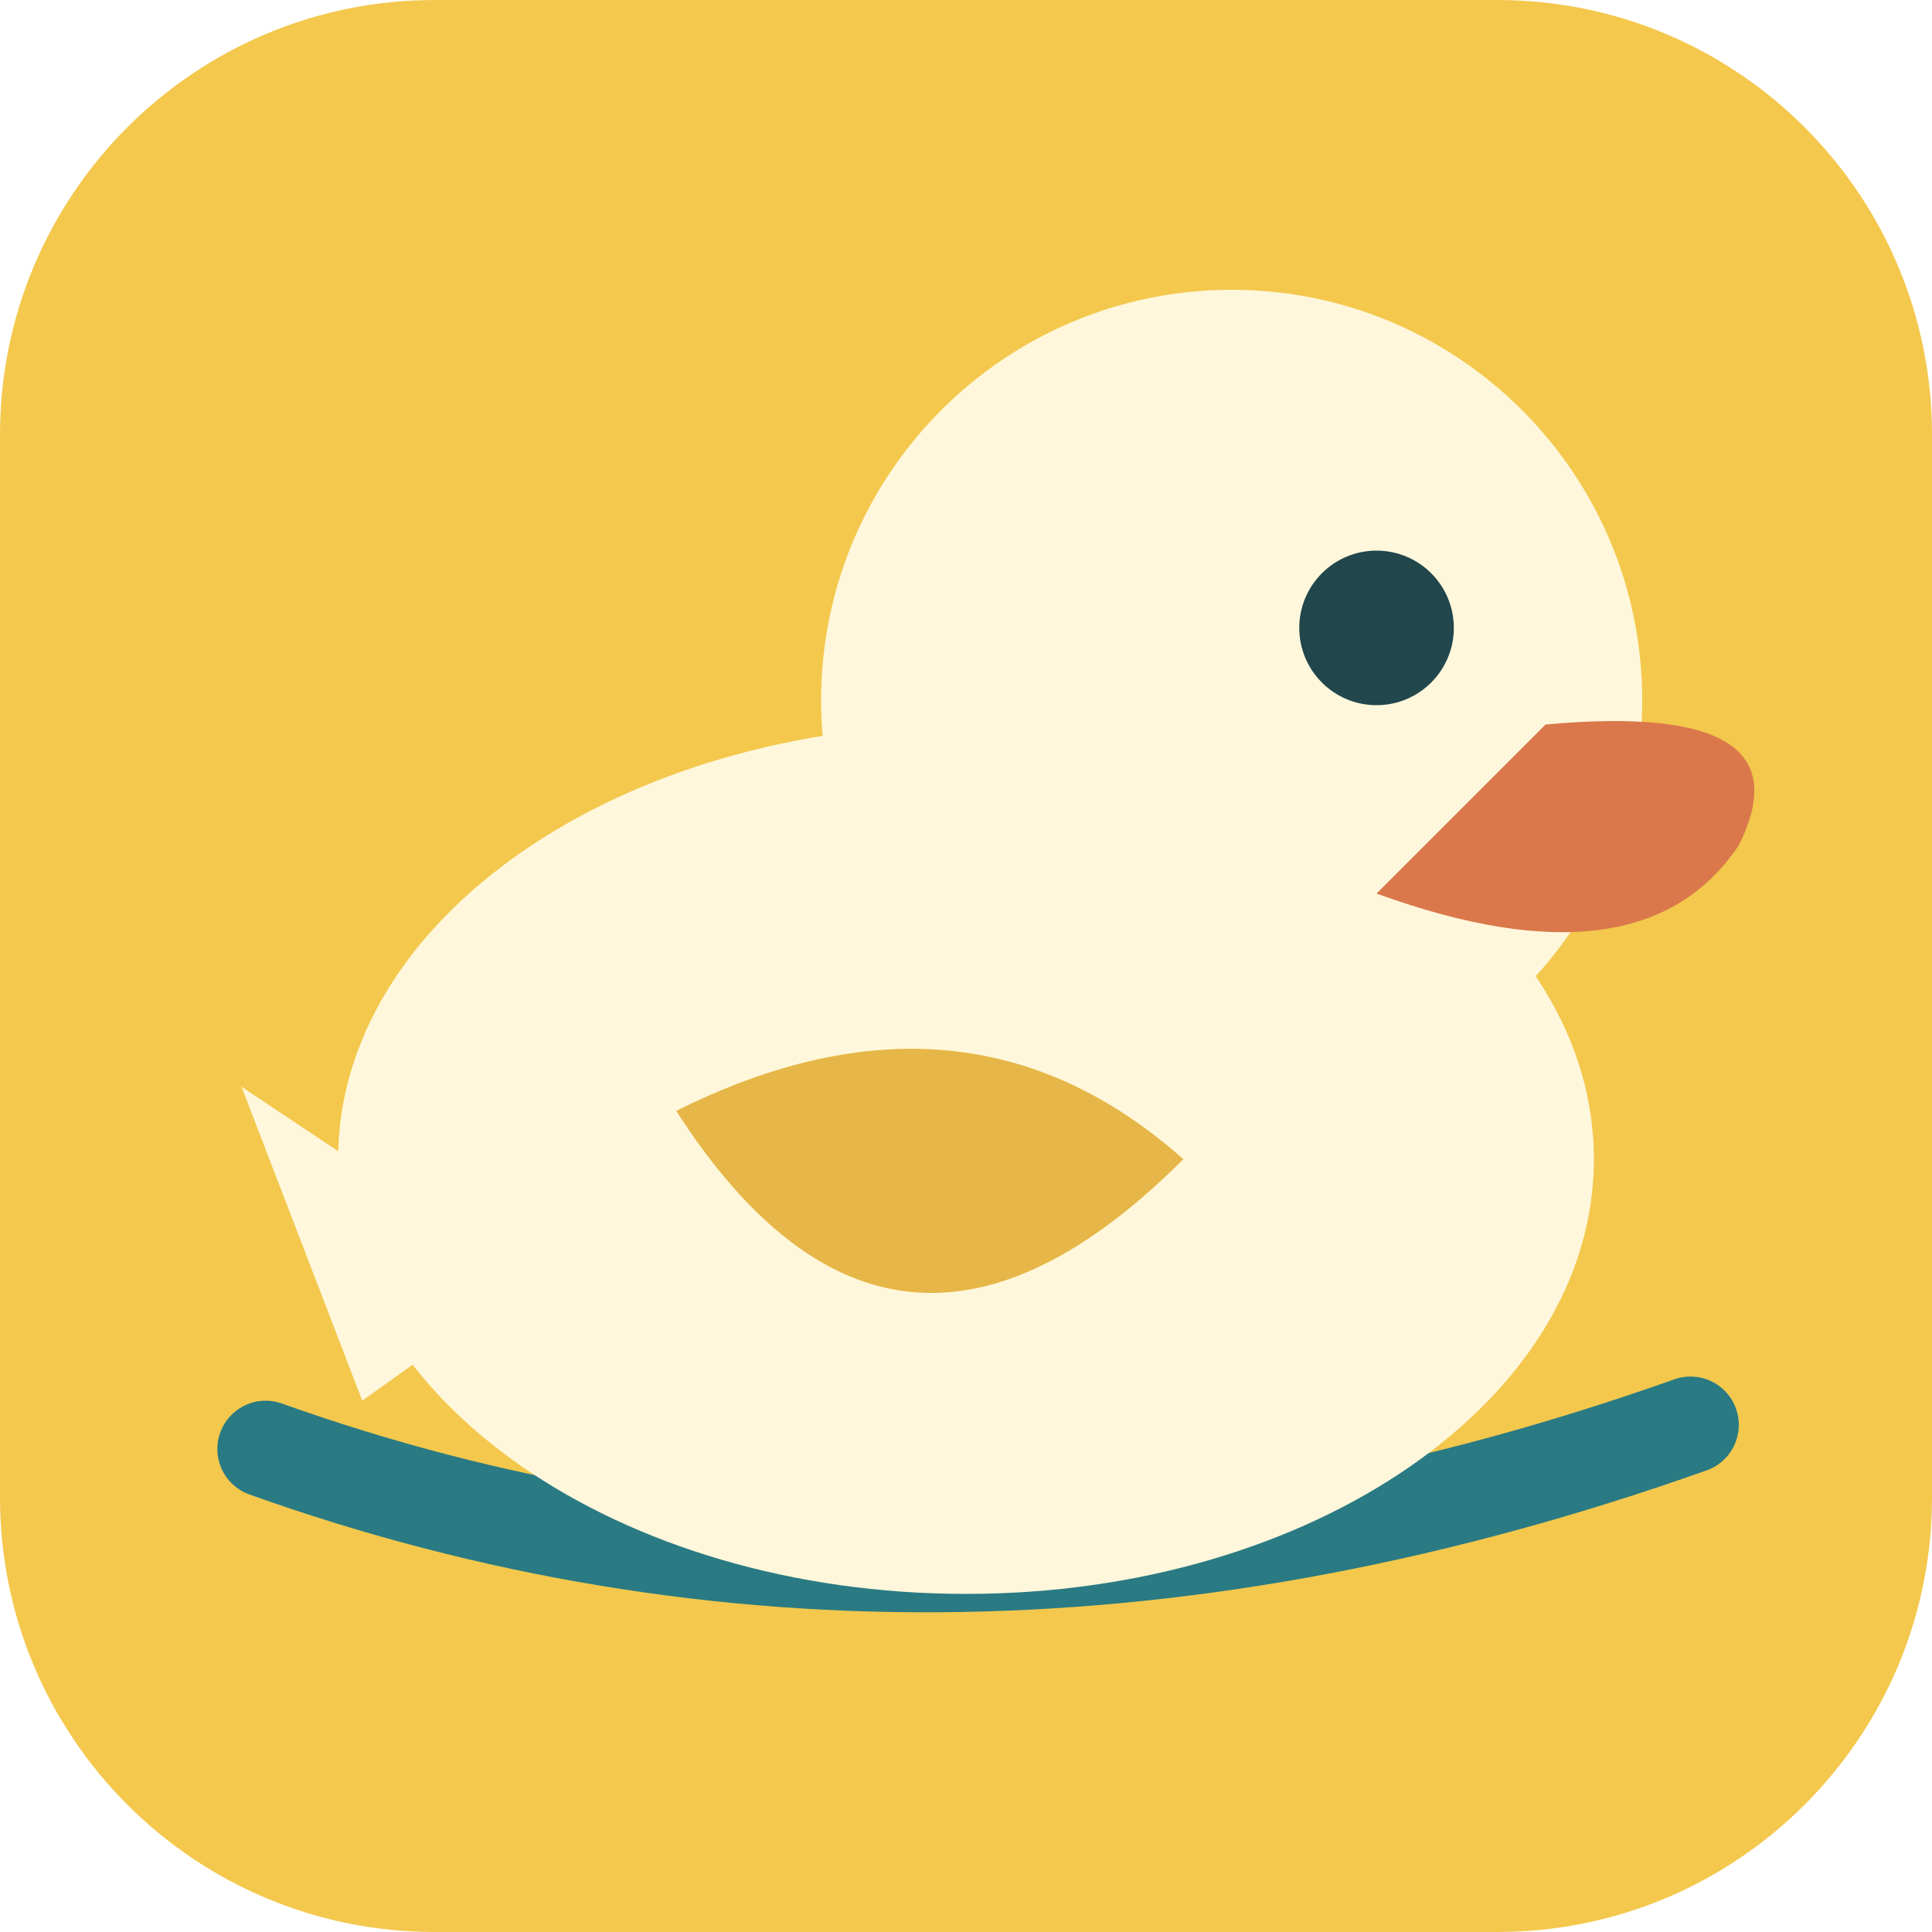
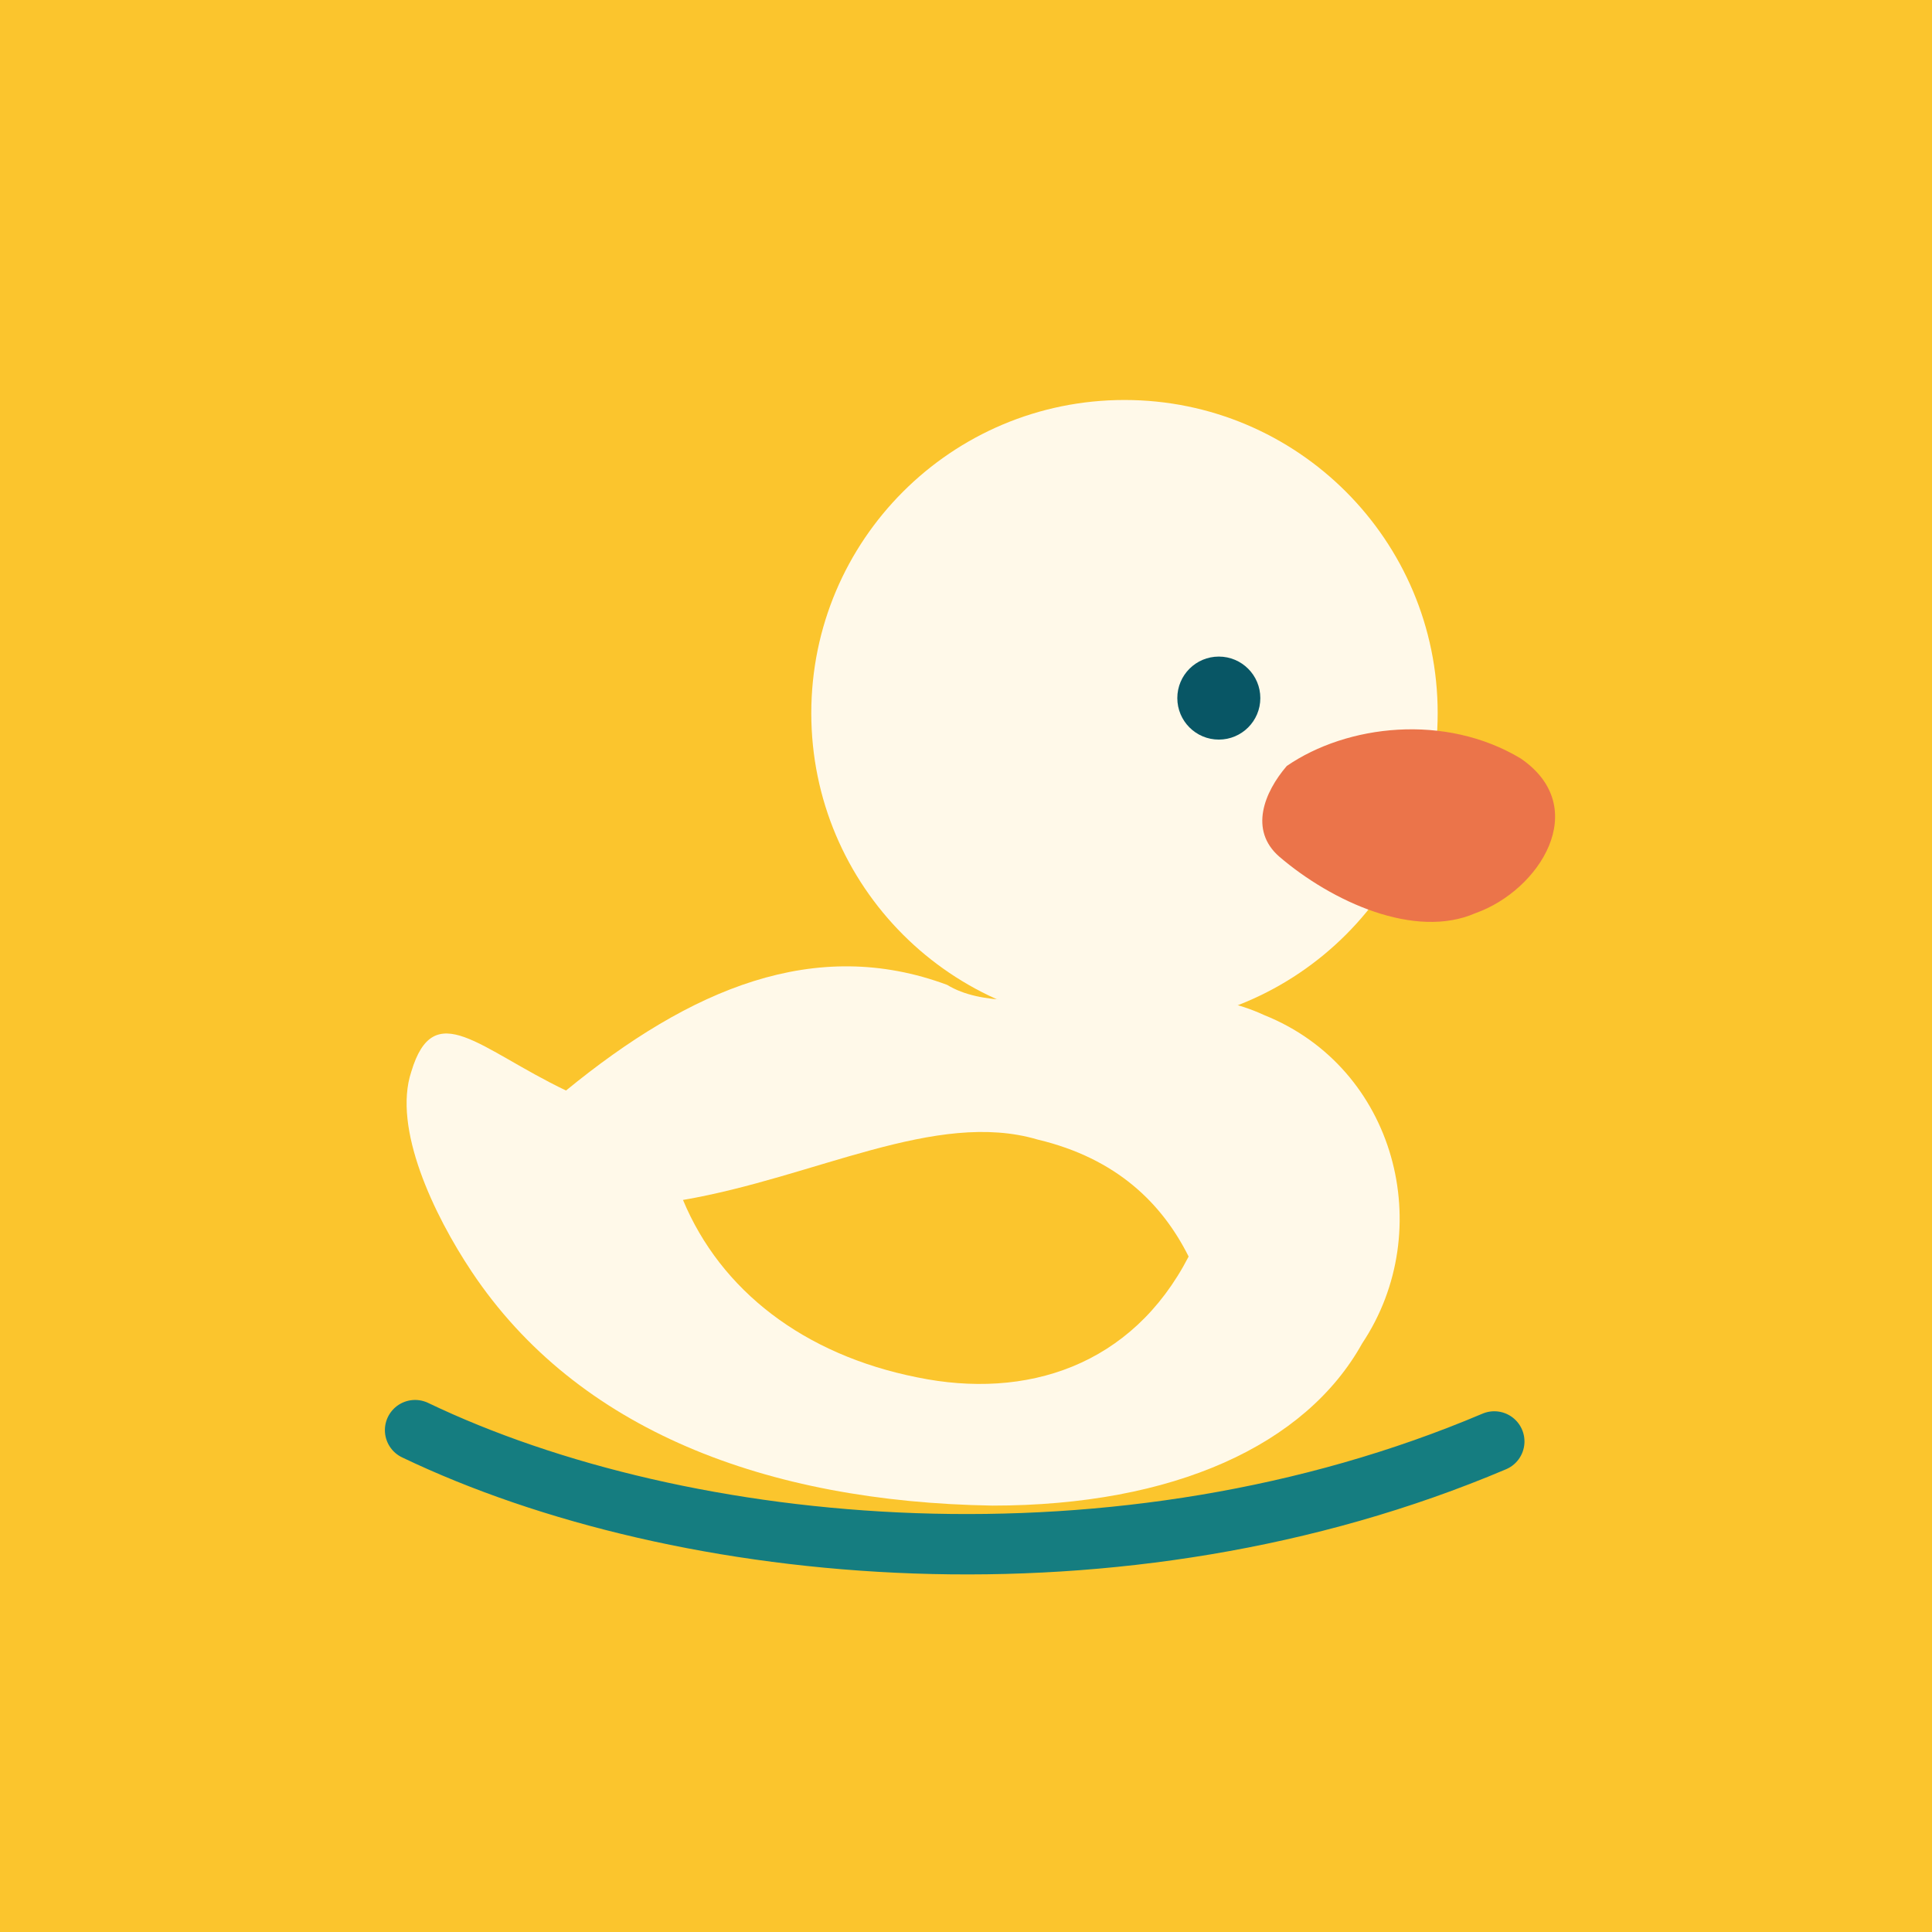
- <svg xmlns="http://www.w3.org/2000/svg" viewBox="0 0 80 80">
-   <rect width="80" height="80" rx="18" fill="#F3C84D" />
-   <path d="M11 60 Q39 70 70 59" stroke="#2A7A83" stroke-width="4" stroke-linecap="round" fill="none" />
-   <ellipse cx="40" cy="48" rx="26" ry="18" fill="#FFF7DB" />
-   <circle cx="51" cy="29" r="17" fill="#FFF7DB" />
-   <path d="M64 30 Q75 29 72 35 Q68 41 57 37 Z" fill="#DA784B" />
-   <circle cx="57" cy="26" r="3.2" fill="#21464C" />
-   <path d="M28 46 Q40 40 49 48 Q37 60 28 46 Z" fill="#E6B748" />
-   <path d="M22 53 L10 45 L15 58 Z" fill="#FFF7DB" />
+ <svg xmlns="http://www.w3.org/2000/svg" viewBox="0 0 512 512" width="512" height="512">
+   <rect width="512" height="512" fill="#FBC52D" />
+   <path d="M110 379 C181 413 297 424 396 382" fill="none" stroke="#157D80" stroke-width="16" stroke-linecap="round" />
+   <path d="M150 289 C183 262 216 248 251 261 C269 272 307 256 335 269 C370 283 381 326 361 356 C346 383 311 399 263 399 C203 398 153 379 125 337 C115 322 104 299 109 284 C115 264 127 278 150 289Z" fill="#FFF9E9" />
+   <circle cx="298" cy="189" r="83" fill="#FFF9E9" />
+   <path d="M181 318 C216 312 248 294 275 302 C296 307 308 319 315 333 C300 362 272 371 243 365 C213 359 191 342 181 318 Z" fill="#FBC52D" />
+   <path d="M341 203 C357 192 383 189 403 201 C422 214 408 236 391 242 C375 249 353 239 339 227 C331 220 335 210 341 203Z" fill="#EB744A" />
+   <circle cx="323" cy="185" r="11" fill="#085665" />
</svg>
